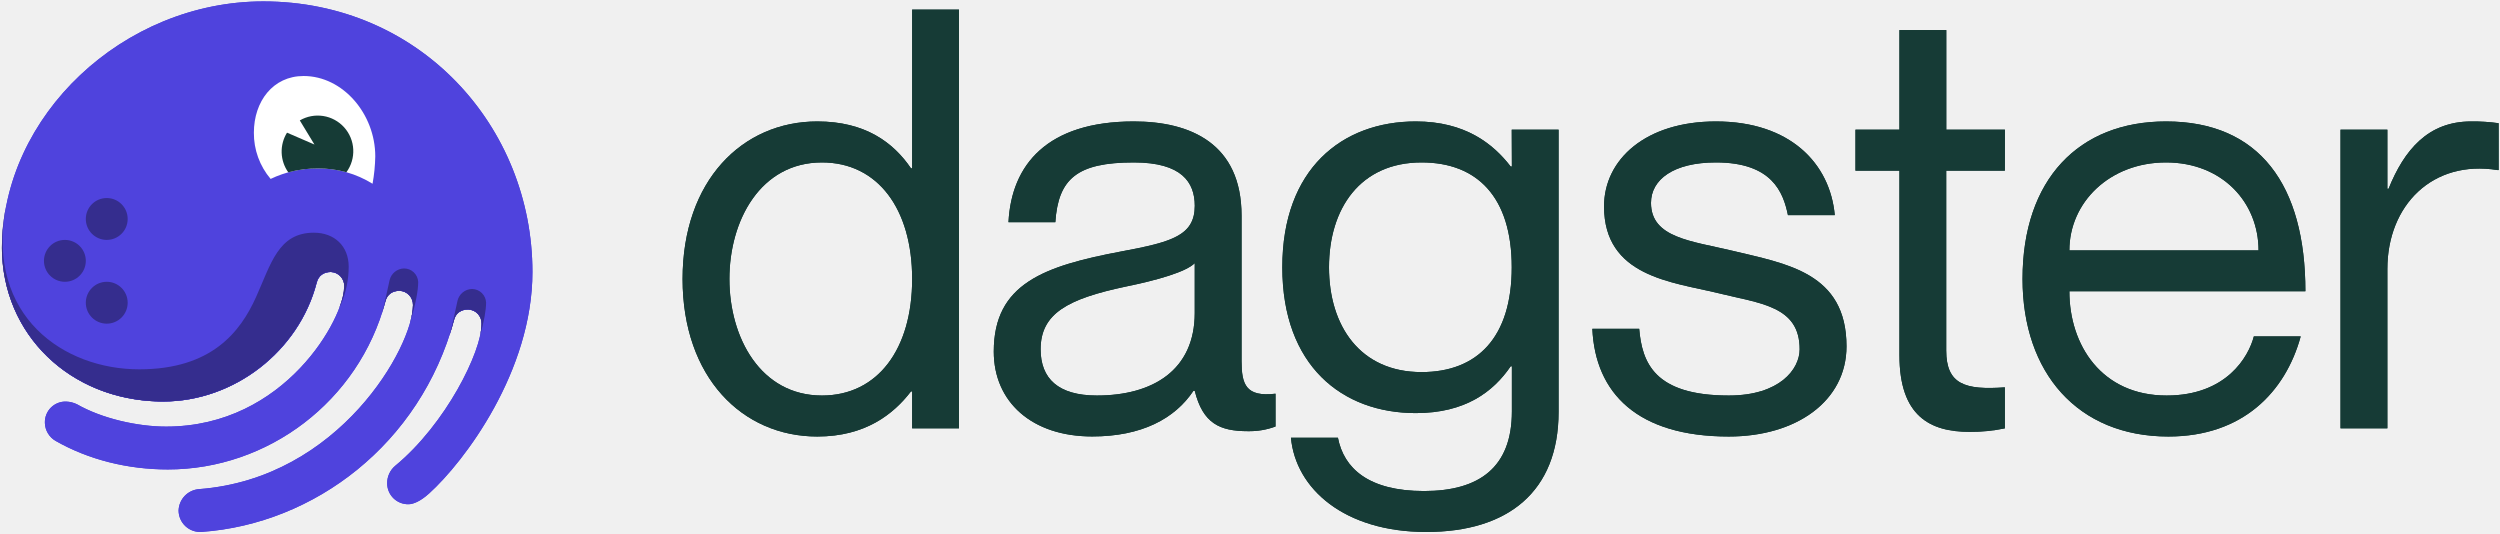
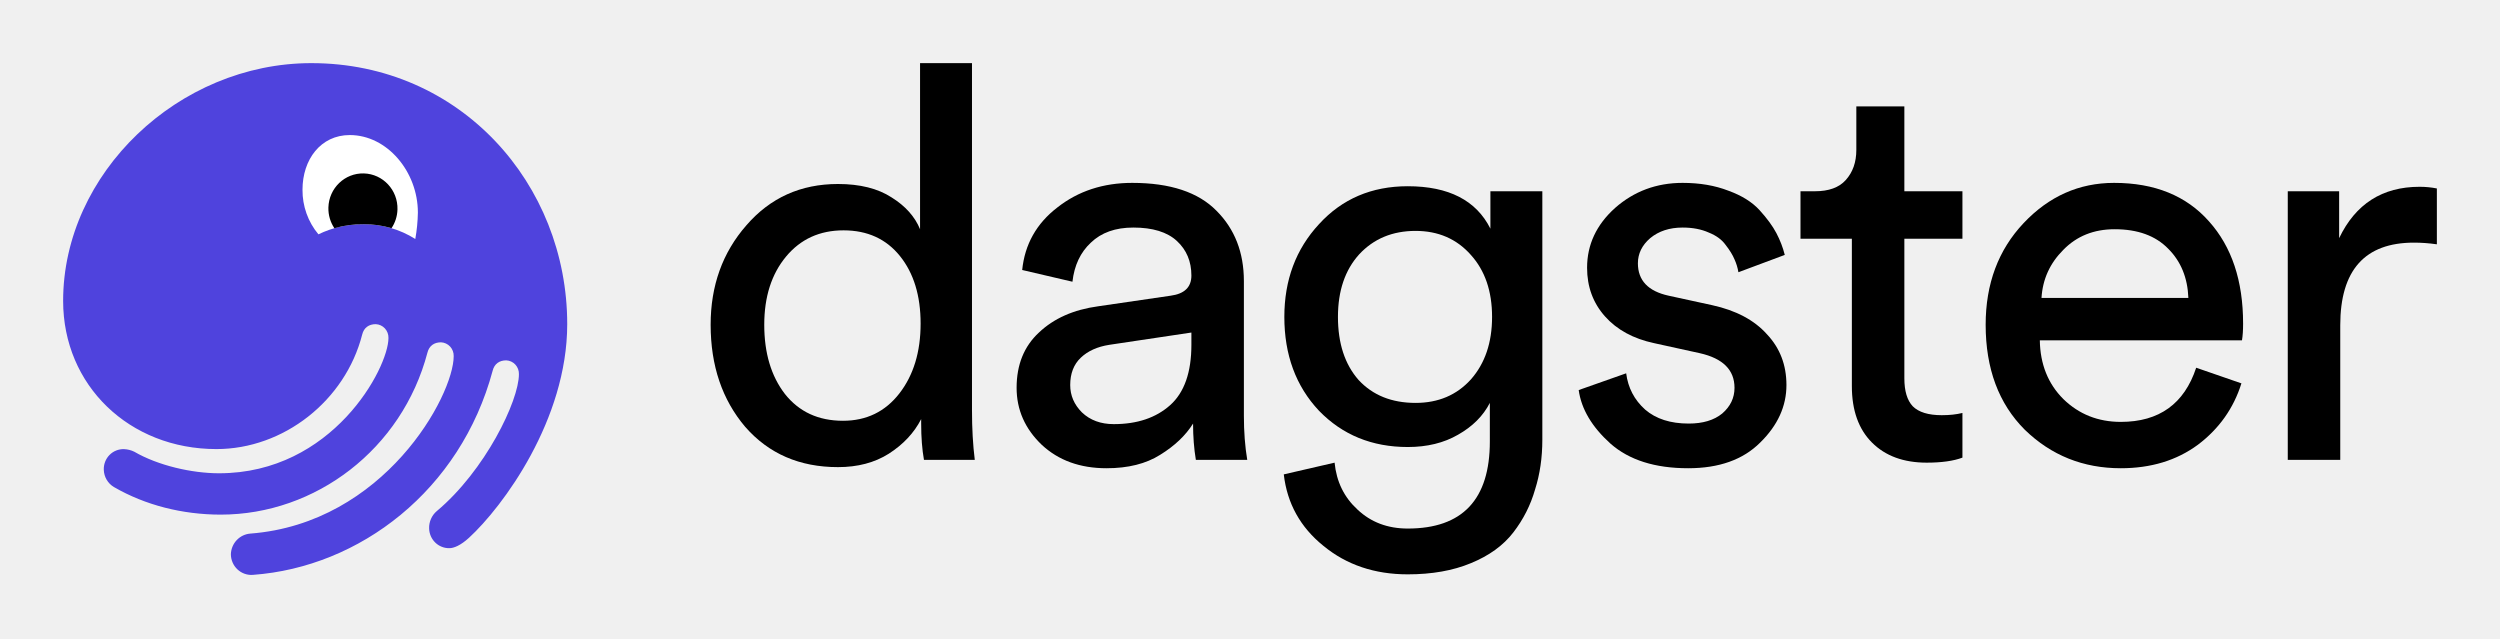
- <svg xmlns="http://www.w3.org/2000/svg" width="1194" height="255" viewBox="0 0 1194 255" fill="none">
-   <path d="M435.64 4.581H458V204.581H435.64V186.941H435.08C426.69 197.851 413.27 208.481 390.33 208.481C354.53 208.481 326 180.231 326 133.241C326 86.251 354.53 58.001 390.33 58.001C413.27 58.001 426.69 68.071 435.08 80.381H435.64V4.581ZM435.64 133.241C435.64 99.681 419.14 77.581 392.57 77.581C363.2 77.581 348.37 105.271 348.37 133.241C348.37 161.211 363.2 188.901 392.57 188.901C419.14 188.901 435.64 166.801 435.64 133.241Z" fill="#163B36" />
-   <path d="M541.51 77.581C514.38 77.581 505.42 85.411 504.03 106.111H481.65C483.05 78.701 500.11 58.001 541.51 58.001C568.64 58.001 592.97 68.631 592.97 103.001V172.371C592.97 183.561 594.97 189.711 609.19 188.031V203.701C604.987 205.257 600.531 206.013 596.05 205.931C582.62 205.931 574.51 202.301 570.6 186.631H570C561.05 200.061 545.11 208.451 521.62 208.451C492.81 208.451 474.62 191.951 474.62 167.891C474.62 135.451 498.67 127.061 535.62 120.071C559.68 115.591 570.62 112.511 570.62 98.251C570.6 87.091 564.44 77.581 541.51 77.581ZM570.6 149.461V125.691C566.4 129.881 552.69 133.801 537.6 136.881C509.9 142.751 497 149.741 497 166.801C497 180.801 505.39 188.901 523.86 188.901C550.46 188.901 570.6 176.871 570.6 149.461Z" fill="#163B36" />
-   <path d="M722 61.921H744.38V196.731C744.38 234.731 720.33 254.071 681.17 254.071C642.01 254.071 618.79 233.371 616.56 209.071H639C641.8 223.611 653.55 234.521 680.12 234.521C706.69 234.521 722.07 223.051 722.07 196.521V174.921H721.51C713.12 187.221 699.7 197.291 676.2 197.291C640.96 197.291 612.43 174.641 612.43 127.651C612.43 80.661 640.96 58.001 676.2 58.001C699.7 58.001 713.12 68.631 721.51 79.541H722.07L722 61.921ZM722 127.651C722 94.081 705.5 77.581 678.93 77.581C649.56 77.581 634.74 99.681 634.74 127.651C634.74 155.621 649.56 177.711 678.93 177.711C705.54 177.711 722 161.211 722 127.651V127.651Z" fill="#163B36" />
-   <path d="M881.89 165.411C881.89 191.411 858.12 208.481 825.67 208.481C782.04 208.481 761.9 187.781 760.5 157.021H782.88C784.27 172.961 789.88 188.901 825.67 188.901C850 188.901 859.51 176.311 859.51 166.801C859.51 146.111 840.77 144.991 820.36 139.951C798.54 134.641 766.09 132.121 766.09 98.561C766.09 76.181 785.95 58.001 819.52 58.001C855.04 58.001 874.06 78.141 876.29 102.751H853.92C851.68 91.851 846.37 77.581 819.52 77.581C799.38 77.581 788.52 85.691 788.52 96.881C788.52 113.661 807.82 115.061 827.68 119.821C853.08 125.971 881.89 130.161 881.89 165.411Z" fill="#163B36" />
-   <path d="M957.52 81.501H929.52V167.361C929.52 183.591 938.52 186.361 957.52 184.991V204.581C952.002 205.735 946.377 206.299 940.74 206.261C921.74 206.261 907.17 198.711 907.17 169.621V81.521H886.17V61.921H907.17V14.371H929.55V61.921H957.55L957.52 81.501Z" fill="#163B36" />
-   <path d="M1076.44 160.651H1098.82C1091.54 187.221 1071.13 208.481 1035.61 208.481C992.25 208.481 965.96 177.991 965.96 133.241C965.96 85.691 992.81 58.001 1034.49 58.001C1079.24 58.001 1101.06 88.491 1101.06 139.111H988.34C988.34 164.851 1003.72 188.901 1034.77 188.901C1063.3 188.901 1073.92 170.441 1076.44 160.651ZM988.34 119.581H1078.68C1078.68 96.641 1061.34 77.581 1034.49 77.581C1007.64 77.581 988.34 96.581 988.34 119.581Z" fill="#163B36" />
-   <path d="M1193.35 58.841V81.221H1192.79C1161.79 76.221 1140.21 98.001 1140.21 128.491V204.581H1117.83V61.921H1140.21V90.171H1140.77C1148.32 71.431 1159.77 58.001 1180.21 58.001C1184.6 57.955 1189 58.236 1193.35 58.841V58.841Z" fill="#163B36" />
-   <path d="M85.287 243.801C85.291 245.217 85.587 246.616 86.156 247.913C86.725 249.209 87.555 250.374 88.595 251.335C89.634 252.296 90.86 253.032 92.197 253.497C93.533 253.963 94.951 254.148 96.362 254.041C150.001 250.201 200.661 212.241 216.835 152.951C217.684 149.541 220.243 147.831 223.652 147.831C225.399 147.901 227.049 148.657 228.243 149.936C229.436 151.214 230.078 152.912 230.03 154.661C230.03 167.881 213.036 202.431 188.736 222.481C187.497 223.523 186.51 224.831 185.847 226.308C185.184 227.785 184.863 229.392 184.907 231.011C184.932 232.327 185.216 233.625 185.743 234.831C186.271 236.036 187.03 237.126 187.98 238.038C188.929 238.949 190.048 239.664 191.274 240.142C192.5 240.619 193.808 240.85 195.123 240.821C197.253 240.821 200.661 239.541 204.92 235.701C221.913 220.341 254.3 177.261 254.3 129.911C254.3 60.491 200.631 0.671 125.731 0.671C58.897 0.671 1 55.271 1 118.401C1 160.201 34.207 191.761 78.05 191.761C111.686 191.761 142.764 167.881 151.281 135.031C152.13 131.621 154.679 129.911 158.088 129.911C159.836 129.981 161.487 130.737 162.682 132.015C163.877 133.294 164.522 134.991 164.475 136.741C164.475 151.671 136.377 203.741 79.329 203.741C65.704 203.741 48.681 199.901 36.756 193.071C35.16 192.297 33.42 191.861 31.648 191.791C30.291 191.739 28.937 191.968 27.673 192.464C26.409 192.961 25.261 193.714 24.301 194.675C23.341 195.637 22.591 196.787 22.098 198.053C21.604 199.319 21.377 200.673 21.432 202.031C21.487 203.77 21.985 205.466 22.879 206.959C23.773 208.452 25.033 209.692 26.54 210.561C42.294 219.561 61.026 224.211 80.179 224.211C127.86 224.211 171.283 191.791 184.058 144.021C184.907 140.611 187.466 138.901 190.865 138.901C192.613 138.971 194.264 139.727 195.459 141.005C196.654 142.284 197.299 143.981 197.253 145.731C197.253 165.351 162.346 228.481 95.083 233.601C92.48 233.794 90.041 234.942 88.233 236.825C86.425 238.707 85.376 241.192 85.287 243.801V243.801Z" fill="#4F43DD" />
-   <path d="M151.94 80.441C161.121 80.372 170.133 82.91 177.93 87.761C178.718 83.447 179.153 79.076 179.23 74.691C179.23 54.441 163.796 36.301 145.003 36.301C130.389 36.301 121.253 48.411 121.253 63.371C121.183 71.452 124.021 79.289 129.249 85.451C136.332 82.072 144.094 80.359 151.94 80.441V80.441Z" fill="white" />
-   <path d="M195.973 153.801C198.582 144.881 199.732 138.691 199.732 134.671C199.652 132.935 198.908 131.296 197.654 130.093C196.4 128.891 194.731 128.217 192.994 128.211C191.376 128.241 189.814 128.811 188.557 129.831C187.3 130.852 186.42 132.263 186.057 133.841C185.347 136.771 183.828 144.711 182.328 149.751C182.948 147.864 183.515 145.947 184.028 144.001C184.877 140.581 187.436 138.881 190.835 138.881C192.582 138.949 194.233 139.702 195.428 140.979C196.624 142.256 197.269 143.952 197.223 145.701C197.142 148.45 196.702 151.176 195.913 153.811L195.973 153.801Z" fill="#352D8E" />
-   <path d="M232.159 144.481C232.077 142.747 231.334 141.111 230.082 139.909C228.831 138.708 227.166 138.032 225.431 138.021C223.815 138.053 222.255 138.625 221 139.645C219.745 140.664 218.867 142.074 218.504 143.651C217.784 146.651 216.235 154.711 214.716 159.741H214.786C215.525 157.501 216.215 155.231 216.785 152.921C217.634 149.501 220.193 147.801 223.602 147.801C225.349 147.869 226.998 148.623 228.192 149.9C229.386 151.176 230.028 152.873 229.98 154.621C229.931 156.744 229.639 158.854 229.11 160.911C231.229 153.471 232.159 148.091 232.159 144.481Z" fill="#352D8E" />
-   <path d="M151.94 80.441C156.503 80.431 161.046 81.04 165.445 82.251C167.755 79.1 168.909 75.249 168.713 71.347C168.518 67.444 166.984 63.728 164.371 60.824C161.758 57.92 158.225 56.005 154.366 55.402C150.507 54.798 146.558 55.543 143.184 57.511L150.181 69.031L137.076 63.361C135.301 66.226 134.411 69.552 134.518 72.921C134.625 76.291 135.723 79.553 137.676 82.301C142.327 81.047 147.124 80.421 151.94 80.441V80.441Z" fill="#163B36" />
-   <path d="M50.98 154.581C56.501 154.581 60.976 150.104 60.976 144.581C60.976 139.058 56.501 134.581 50.98 134.581C45.46 134.581 40.984 139.058 40.984 144.581C40.984 150.104 45.46 154.581 50.98 154.581Z" fill="#352D8E" />
-   <path d="M50.98 114.581C56.501 114.581 60.976 110.104 60.976 104.581C60.976 99.058 56.501 94.581 50.98 94.581C45.46 94.581 40.984 99.058 40.984 104.581C40.984 110.104 45.46 114.581 50.98 114.581Z" fill="#352D8E" />
-   <path d="M30.988 134.581C36.509 134.581 40.984 130.104 40.984 124.581C40.984 119.058 36.509 114.581 30.988 114.581C25.468 114.581 20.992 119.058 20.992 124.581C20.992 130.104 25.468 134.581 30.988 134.581Z" fill="#352D8E" />
-   <path d="M75.97 191.741H77.97C111.606 191.741 142.684 167.861 151.201 135.011C152.05 131.601 154.599 129.891 158.008 129.891C159.756 129.961 161.407 130.717 162.602 131.995C163.797 133.273 164.442 134.971 164.395 136.721C164.243 140.211 163.454 143.644 162.066 146.851C162.308 146.478 162.518 146.087 162.696 145.681C165.225 139.897 166.532 133.653 166.535 127.341C166.535 117.531 159.717 111.131 149.931 111.131C132.868 111.131 129.449 126.031 122.252 141.961C114.785 158.501 101.071 176.391 66.484 176.391C30.548 176.391 -6.377 151.221 2.629 100.041C2.739 99.401 2.829 98.831 2.899 98.301C1.58 104.913 0.91 111.638 0.9 118.381C1 159.581 33.177 190.781 75.97 191.741Z" fill="#352D8E" />
-   <path d="M435.64 4.581H458V204.581H435.64V186.941H435.08C426.69 197.851 413.27 208.481 390.33 208.481C354.53 208.481 326 180.231 326 133.241C326 86.251 354.53 58.001 390.33 58.001C413.27 58.001 426.69 68.071 435.08 80.381H435.64V4.581ZM435.64 133.241C435.64 99.681 419.14 77.581 392.57 77.581C363.2 77.581 348.37 105.271 348.37 133.241C348.37 161.211 363.2 188.901 392.57 188.901C419.14 188.901 435.64 166.801 435.64 133.241Z" fill="#163B36" />
-   <path d="M541.51 77.581C514.38 77.581 505.42 85.411 504.03 106.111H481.65C483.05 78.701 500.11 58.001 541.51 58.001C568.64 58.001 592.97 68.631 592.97 103.001V172.371C592.97 183.561 594.97 189.711 609.19 188.031V203.701C604.987 205.257 600.531 206.013 596.05 205.931C582.62 205.931 574.51 202.301 570.6 186.631H570C561.05 200.061 545.11 208.451 521.62 208.451C492.81 208.451 474.62 191.951 474.62 167.891C474.62 135.451 498.67 127.061 535.62 120.071C559.68 115.591 570.62 112.511 570.62 98.251C570.6 87.091 564.44 77.581 541.51 77.581ZM570.6 149.461V125.691C566.4 129.881 552.69 133.801 537.6 136.881C509.9 142.751 497 149.741 497 166.801C497 180.801 505.39 188.901 523.86 188.901C550.46 188.901 570.6 176.871 570.6 149.461Z" fill="#163B36" />
-   <path d="M722 61.921H744.38V196.731C744.38 234.731 720.33 254.071 681.17 254.071C642.01 254.071 618.79 233.371 616.56 209.071H639C641.8 223.611 653.55 234.521 680.12 234.521C706.69 234.521 722.07 223.051 722.07 196.521V174.921H721.51C713.12 187.221 699.7 197.291 676.2 197.291C640.96 197.291 612.43 174.641 612.43 127.651C612.43 80.661 640.96 58.001 676.2 58.001C699.7 58.001 713.12 68.631 721.51 79.541H722.07L722 61.921ZM722 127.651C722 94.081 705.5 77.581 678.93 77.581C649.56 77.581 634.74 99.681 634.74 127.651C634.74 155.621 649.56 177.711 678.93 177.711C705.54 177.711 722 161.211 722 127.651V127.651Z" fill="#163B36" />
-   <path d="M881.89 165.411C881.89 191.411 858.12 208.481 825.67 208.481C782.04 208.481 761.9 187.781 760.5 157.021H782.88C784.27 172.961 789.88 188.901 825.67 188.901C850 188.901 859.51 176.311 859.51 166.801C859.51 146.111 840.77 144.991 820.36 139.951C798.54 134.641 766.09 132.121 766.09 98.561C766.09 76.181 785.95 58.001 819.52 58.001C855.04 58.001 874.06 78.141 876.29 102.751H853.92C851.68 91.851 846.37 77.581 819.52 77.581C799.38 77.581 788.52 85.691 788.52 96.881C788.52 113.661 807.82 115.061 827.68 119.821C853.08 125.971 881.89 130.161 881.89 165.411Z" fill="#163B36" />
-   <path d="M957.52 81.501H929.52V167.361C929.52 183.591 938.52 186.361 957.52 184.991V204.581C952.002 205.735 946.377 206.299 940.74 206.261C921.74 206.261 907.17 198.711 907.17 169.621V81.521H886.17V61.921H907.17V14.371H929.55V61.921H957.55L957.52 81.501Z" fill="#163B36" />
-   <path d="M1076.44 160.651H1098.82C1091.54 187.221 1071.13 208.481 1035.61 208.481C992.25 208.481 965.96 177.991 965.96 133.241C965.96 85.691 992.81 58.001 1034.49 58.001C1079.24 58.001 1101.06 88.491 1101.06 139.111H988.34C988.34 164.851 1003.72 188.901 1034.77 188.901C1063.3 188.901 1073.92 170.441 1076.44 160.651ZM988.34 119.581H1078.68C1078.68 96.641 1061.34 77.581 1034.49 77.581C1007.64 77.581 988.34 96.581 988.34 119.581Z" fill="#163B36" />
-   <path d="M1193.35 58.841V81.221H1192.79C1161.79 76.221 1140.21 98.001 1140.21 128.491V204.581H1117.83V61.921H1140.21V90.171H1140.77C1148.32 71.431 1159.77 58.001 1180.21 58.001C1184.6 57.955 1189 58.236 1193.35 58.841V58.841Z" fill="#163B36" />
-   <path d="M85.287 243.801C85.291 245.217 85.587 246.616 86.156 247.913C86.725 249.209 87.555 250.374 88.595 251.335C89.634 252.296 90.86 253.032 92.197 253.497C93.533 253.963 94.951 254.148 96.362 254.041C150.001 250.201 200.661 212.241 216.835 152.951C217.684 149.541 220.243 147.831 223.652 147.831C225.399 147.901 227.049 148.657 228.243 149.936C229.436 151.214 230.078 152.912 230.03 154.661C230.03 167.881 213.036 202.431 188.736 222.481C187.497 223.523 186.51 224.831 185.847 226.308C185.184 227.785 184.863 229.392 184.907 231.011C184.932 232.327 185.216 233.625 185.743 234.831C186.271 236.036 187.03 237.126 187.98 238.038C188.929 238.949 190.048 239.664 191.274 240.142C192.5 240.619 193.808 240.85 195.123 240.821C197.253 240.821 200.661 239.541 204.92 235.701C221.913 220.341 254.3 177.261 254.3 129.911C254.3 60.491 200.631 0.671 125.731 0.671C58.897 0.671 1 55.271 1 118.401C1 160.201 34.207 191.761 78.05 191.761C111.686 191.761 142.764 167.881 151.281 135.031C152.13 131.621 154.679 129.911 158.088 129.911C159.836 129.981 161.487 130.737 162.682 132.015C163.877 133.294 164.522 134.991 164.475 136.741C164.475 151.671 136.377 203.741 79.329 203.741C65.704 203.741 48.681 199.901 36.756 193.071C35.16 192.297 33.42 191.861 31.648 191.791C30.291 191.739 28.937 191.968 27.673 192.464C26.409 192.961 25.261 193.714 24.301 194.675C23.341 195.637 22.591 196.787 22.098 198.053C21.604 199.319 21.377 200.673 21.432 202.031C21.487 203.77 21.985 205.466 22.879 206.959C23.773 208.452 25.033 209.692 26.54 210.561C42.294 219.561 61.026 224.211 80.179 224.211C127.86 224.211 171.283 191.791 184.058 144.021C184.907 140.611 187.466 138.901 190.865 138.901C192.613 138.971 194.264 139.727 195.459 141.005C196.654 142.284 197.299 143.981 197.253 145.731C197.253 165.351 162.346 228.481 95.083 233.601C92.48 233.794 90.041 234.942 88.233 236.825C86.425 238.707 85.376 241.192 85.287 243.801V243.801Z" fill="#4F43DD" />
-   <path d="M151.94 80.441C161.121 80.372 170.133 82.91 177.93 87.761C178.718 83.447 179.153 79.076 179.23 74.691C179.23 54.441 163.796 36.301 145.003 36.301C130.389 36.301 121.253 48.411 121.253 63.371C121.183 71.452 124.021 79.289 129.249 85.451C136.332 82.072 144.094 80.359 151.94 80.441V80.441Z" fill="white" />
-   <path d="M195.973 153.801C198.582 144.881 199.732 138.691 199.732 134.671C199.652 132.935 198.908 131.296 197.654 130.093C196.4 128.891 194.731 128.217 192.994 128.211C191.376 128.241 189.814 128.811 188.557 129.831C187.3 130.852 186.42 132.263 186.057 133.841C185.347 136.771 183.828 144.711 182.328 149.751C182.948 147.864 183.515 145.947 184.028 144.001C184.877 140.581 187.436 138.881 190.835 138.881C192.582 138.949 194.233 139.702 195.428 140.979C196.624 142.256 197.269 143.952 197.223 145.701C197.142 148.45 196.702 151.176 195.913 153.811L195.973 153.801Z" fill="#352D8E" />
-   <path d="M232.159 144.481C232.077 142.747 231.334 141.111 230.082 139.909C228.831 138.708 227.166 138.032 225.431 138.021C223.815 138.053 222.255 138.625 221 139.645C219.745 140.664 218.867 142.074 218.504 143.651C217.784 146.651 216.235 154.711 214.716 159.741H214.786C215.525 157.501 216.215 155.231 216.785 152.921C217.634 149.501 220.193 147.801 223.602 147.801C225.349 147.869 226.998 148.623 228.192 149.9C229.386 151.176 230.028 152.873 229.98 154.621C229.931 156.744 229.639 158.854 229.11 160.911C231.229 153.471 232.159 148.091 232.159 144.481Z" fill="#352D8E" />
-   <path d="M151.94 80.441C156.503 80.431 161.046 81.04 165.445 82.251C167.755 79.1 168.909 75.249 168.713 71.347C168.518 67.444 166.984 63.728 164.371 60.824C161.758 57.92 158.225 56.005 154.366 55.402C150.507 54.798 146.558 55.543 143.184 57.511L150.181 69.031L137.076 63.361C135.301 66.226 134.411 69.552 134.518 72.921C134.625 76.291 135.723 79.553 137.676 82.301C142.327 81.047 147.124 80.421 151.94 80.441V80.441Z" fill="#163B36" />
-   <path d="M50.98 154.581C56.501 154.581 60.976 150.104 60.976 144.581C60.976 139.058 56.501 134.581 50.98 134.581C45.46 134.581 40.984 139.058 40.984 144.581C40.984 150.104 45.46 154.581 50.98 154.581Z" fill="#352D8E" />
-   <path d="M50.98 114.581C56.501 114.581 60.976 110.104 60.976 104.581C60.976 99.058 56.501 94.581 50.98 94.581C45.46 94.581 40.984 99.058 40.984 104.581C40.984 110.104 45.46 114.581 50.98 114.581Z" fill="#352D8E" />
-   <path d="M30.988 134.581C36.509 134.581 40.984 130.104 40.984 124.581C40.984 119.058 36.509 114.581 30.988 114.581C25.468 114.581 20.992 119.058 20.992 124.581C20.992 130.104 25.468 134.581 30.988 134.581Z" fill="#352D8E" />
-   <path d="M75.97 191.741H77.97C111.606 191.741 142.684 167.861 151.201 135.011C152.05 131.601 154.599 129.891 158.008 129.891C159.756 129.961 161.407 130.717 162.602 131.995C163.797 133.273 164.442 134.971 164.395 136.721C164.243 140.211 163.454 143.644 162.066 146.851C162.308 146.478 162.518 146.087 162.696 145.681C165.225 139.897 166.532 133.653 166.535 127.341C166.535 117.531 159.717 111.131 149.931 111.131C132.868 111.131 129.449 126.031 122.252 141.961C114.785 158.501 101.071 176.391 66.484 176.391C30.548 176.391 -6.377 151.221 2.629 100.041C2.739 99.401 2.829 98.831 2.899 98.301C1.58 104.913 0.91 111.638 0.9 118.381C1 159.581 33.177 190.781 75.97 191.741Z" fill="#352D8E" />
+ <svg xmlns="http://www.w3.org/2000/svg" width="990" height="253" viewBox="0 0 990 253" fill="none">
+   <path d="M302.644 128.59C302.644 139.794 305.371 148.935 310.826 156.011C316.428 163.088 324.094 166.626 333.824 166.626C343.112 166.626 350.557 163.014 356.16 155.79C361.762 148.566 364.563 139.352 364.563 128.148C364.563 117.091 361.836 108.171 356.381 101.39C350.926 94.608 343.481 91.217 334.046 91.217C324.61 91.217 317.018 94.682 311.268 101.611C305.518 108.54 302.644 117.533 302.644 128.59ZM364.784 167.732V165.963C361.983 171.417 357.708 175.988 351.958 179.673C346.356 183.212 339.648 184.981 331.834 184.981C316.649 184.981 304.413 179.673 295.125 169.059C285.984 158.296 281.414 144.807 281.414 128.59C281.414 113.11 286.132 99.989 295.567 89.227C305.002 78.317 317.091 72.862 331.834 72.862C340.532 72.862 347.609 74.632 353.064 78.17C358.518 81.561 362.278 85.762 364.342 90.775V25H384.908V162.424C384.908 169.648 385.276 176.209 386.014 182.106H365.89C365.153 177.978 364.784 173.187 364.784 167.732Z" fill="black" />
+   <path d="M402.575 153.579C402.575 144.438 405.524 137.141 411.421 131.686C417.318 126.084 425.131 122.619 434.861 121.292L463.61 117.091C469.065 116.353 471.792 113.7 471.792 109.129C471.792 103.527 469.875 98.957 466.042 95.419C462.209 91.88 456.46 90.111 448.793 90.111C441.717 90.111 436.115 92.102 431.987 96.082C427.859 99.915 425.426 105.075 424.689 111.562L404.786 106.918C405.818 96.746 410.462 88.49 418.718 82.15C426.974 75.663 436.852 72.42 448.351 72.42C463.389 72.42 474.519 76.106 481.743 83.477C488.967 90.701 492.579 99.989 492.579 111.341V164.636C492.579 170.975 493.022 176.799 493.906 182.106H473.561C472.824 177.683 472.455 172.892 472.455 167.732C469.507 172.449 465.158 176.577 459.408 180.116C453.806 183.654 446.729 185.423 438.179 185.423C427.711 185.423 419.161 182.327 412.526 176.135C405.892 169.796 402.575 162.277 402.575 153.579ZM441.053 167.953C450.341 167.953 457.786 165.447 463.389 160.434C468.991 155.422 471.792 147.461 471.792 136.551V131.686L439.284 136.551C434.567 137.288 430.807 138.983 428.006 141.637C425.205 144.291 423.804 147.903 423.804 152.473C423.804 156.601 425.352 160.213 428.448 163.309C431.692 166.405 435.894 167.953 441.053 167.953Z" fill="black" />
+   <path d="M508.377 187.856L528.501 183.212C529.238 190.73 532.26 196.922 537.568 201.787C542.875 206.8 549.509 209.306 557.47 209.306C579.142 209.306 589.978 197.807 589.978 174.808V159.55C587.324 164.709 583.123 168.911 577.373 172.155C571.771 175.398 565.136 177.02 557.47 177.02C543.317 177.02 531.597 172.228 522.309 162.645C513.168 152.915 508.598 140.531 508.598 125.494C508.598 110.899 513.168 98.662 522.309 88.784C531.449 78.76 543.17 73.747 557.47 73.747C573.687 73.747 584.597 79.349 590.199 90.554V75.737H610.765V174.145C610.765 181.221 609.807 187.782 607.89 193.826C606.121 200.018 603.246 205.694 599.266 210.854C595.285 216.014 589.683 220.068 582.459 223.017C575.383 225.965 567.053 227.44 557.47 227.44C544.349 227.44 533.218 223.68 524.078 216.162C514.937 208.79 509.704 199.355 508.377 187.856ZM560.566 159.55C569.559 159.55 576.857 156.454 582.459 150.262C588.061 143.922 590.862 135.666 590.862 125.494C590.862 115.321 588.061 107.139 582.459 100.947C576.857 94.608 569.559 91.438 560.566 91.438C551.426 91.438 543.981 94.534 538.231 100.726C532.629 106.918 529.828 115.174 529.828 125.494C529.828 135.961 532.555 144.291 538.01 150.483C543.612 156.527 551.131 159.55 560.566 159.55Z" fill="black" />
+   <path d="M625.167 154.463L643.964 147.829C644.701 153.579 647.207 158.37 651.483 162.203C655.758 165.889 661.508 167.732 668.732 167.732C674.334 167.732 678.757 166.405 682 163.751C685.243 160.95 686.865 157.559 686.865 153.579C686.865 146.502 682.295 141.932 673.154 139.868L655.021 135.887C646.765 134.118 640.278 130.58 635.56 125.273C630.843 119.965 628.484 113.552 628.484 106.033C628.484 96.893 632.17 89.006 639.541 82.371C647.06 75.737 655.979 72.42 666.299 72.42C673.081 72.42 679.125 73.452 684.433 75.516C689.74 77.433 693.868 80.013 696.816 83.256C699.765 86.499 701.976 89.522 703.451 92.323C704.925 95.124 706.031 97.999 706.768 100.947L688.413 107.803C688.118 106.033 687.602 104.338 686.865 102.716C686.128 100.947 684.949 99.031 683.327 96.967C681.853 94.903 679.641 93.281 676.693 92.102C673.744 90.775 670.28 90.111 666.299 90.111C661.139 90.111 656.864 91.512 653.473 94.313C650.23 97.114 648.608 100.431 648.608 104.264C648.608 111.046 652.662 115.321 660.771 117.091L678.02 120.85C687.455 122.914 694.679 126.747 699.691 132.349C704.851 137.804 707.431 144.512 707.431 152.473C707.431 160.876 703.967 168.469 697.038 175.251C690.256 182.032 680.747 185.423 668.51 185.423C655.389 185.423 645.143 182.18 637.772 175.693C630.401 169.059 626.199 161.982 625.167 154.463Z" fill="black" />
+   <path d="M754.125 42.124V75.737H777.123V94.534H754.125V149.819C754.125 154.832 755.23 158.518 757.442 160.876C759.801 163.235 763.634 164.415 768.941 164.415C772.037 164.415 774.765 164.12 777.123 163.53V181.221C773.585 182.548 768.867 183.212 762.97 183.212C753.83 183.212 746.606 180.558 741.299 175.251C735.991 169.943 733.337 162.498 733.337 152.915V94.534H712.993V75.737H718.742C724.197 75.737 728.251 74.263 730.905 71.314C733.706 68.218 735.107 64.238 735.107 59.373V42.124H754.125Z" fill="black" />
+   <path d="M808.434 117.975H866.594C866.299 110.014 863.645 103.527 858.633 98.515C853.62 93.355 846.544 90.775 837.403 90.775C829.147 90.775 822.366 93.502 817.058 98.957C811.751 104.264 808.876 110.604 808.434 117.975ZM869.69 145.618L887.602 151.81C884.506 161.687 878.757 169.796 870.353 176.135C861.95 182.327 851.777 185.423 839.836 185.423C824.946 185.423 812.267 180.337 801.8 170.164C791.48 159.844 786.32 145.986 786.32 128.59C786.32 112.373 791.332 98.957 801.357 88.342C811.382 77.728 823.324 72.42 837.182 72.42C853.252 72.42 865.783 77.506 874.776 87.679C883.769 97.704 888.266 111.193 888.266 128.148C888.266 130.801 888.118 133.013 887.823 134.782H807.77C807.918 144.217 811.014 151.957 817.058 158.002C823.25 164.046 830.843 167.068 839.836 167.068C855.021 167.068 864.972 159.918 869.69 145.618Z" fill="black" />
+   <path d="M965 74.632V96.746C961.904 96.303 958.881 96.082 955.933 96.082C936.472 96.082 926.742 106.992 926.742 128.811V182.106H905.955V75.737H926.3V94.313C932.787 80.75 943.402 73.968 958.144 73.968C960.503 73.968 962.788 74.189 965 74.632Z" fill="black" />
+   <path d="M91.424 219.459C91.428 220.591 91.661 221.711 92.109 222.748C92.558 223.784 93.212 224.716 94.031 225.485C94.85 226.253 95.817 226.842 96.87 227.214C97.923 227.587 99.041 227.735 100.153 227.649C142.424 224.578 182.348 194.217 195.094 146.796C195.764 144.068 197.781 142.701 200.467 142.701C201.844 142.757 203.144 143.362 204.085 144.384C205.025 145.407 205.531 146.765 205.493 148.163C205.493 158.737 192.101 186.371 172.95 202.407C171.974 203.24 171.196 204.287 170.674 205.468C170.151 206.649 169.898 207.935 169.933 209.229C169.953 210.282 170.177 211.32 170.592 212.284C171.007 213.249 171.606 214.12 172.354 214.849C173.102 215.578 173.985 216.15 174.951 216.532C175.917 216.914 176.948 217.099 177.984 217.075C179.662 217.075 182.348 216.052 185.704 212.98C199.096 200.695 224.62 166.239 224.62 128.368C224.62 72.845 182.325 25 123.297 25C70.627 25 25 68.67 25 119.162C25 152.594 51.17 177.837 85.721 177.837C112.229 177.837 136.721 158.737 143.433 132.463C144.102 129.736 146.111 128.368 148.797 128.368C150.175 128.424 151.476 129.029 152.418 130.051C153.36 131.074 153.868 132.431 153.831 133.831C153.831 145.772 131.687 187.418 86.729 187.418C75.992 187.418 62.576 184.347 53.178 178.884C51.92 178.265 50.55 177.917 49.153 177.861C48.083 177.819 47.017 178.002 46.02 178.399C45.024 178.796 44.119 179.398 43.363 180.168C42.607 180.937 42.016 181.857 41.627 182.869C41.237 183.882 41.059 184.965 41.102 186.051C41.145 187.442 41.538 188.799 42.242 189.992C42.947 191.186 43.94 192.178 45.127 192.873C57.543 200.071 72.305 203.791 87.399 203.791C124.975 203.791 159.196 177.861 169.264 139.653C169.933 136.926 171.95 135.558 174.628 135.558C176.006 135.615 177.307 136.219 178.249 137.242C179.191 138.264 179.698 139.622 179.662 141.021C179.662 156.713 152.153 207.206 99.145 211.301C97.094 211.455 95.171 212.374 93.746 213.879C92.321 215.385 91.495 217.372 91.424 219.459V219.459Z" fill="#4F43DD" />
+   <path d="M143.974 88.786C151.21 88.731 158.312 90.761 164.456 94.64C165.077 91.19 165.42 87.694 165.48 84.187C165.48 67.991 153.317 53.482 138.507 53.482C126.99 53.482 119.79 63.168 119.79 75.133C119.735 81.597 121.972 87.865 126.092 92.793C131.674 90.091 137.791 88.72 143.974 88.786V88.786Z" fill="white" />
+   <path d="M144.103 68.677C151.656 68.891 157.608 75.278 157.397 82.943C157.321 85.697 156.46 88.241 155.038 90.36C151.463 89.294 147.737 88.758 143.975 88.786C140.054 88.744 136.159 89.28 132.411 90.367C130.846 88.037 129.963 85.203 130.046 82.169C130.257 74.504 136.551 68.463 144.103 68.677Z" fill="black" />
</svg>
